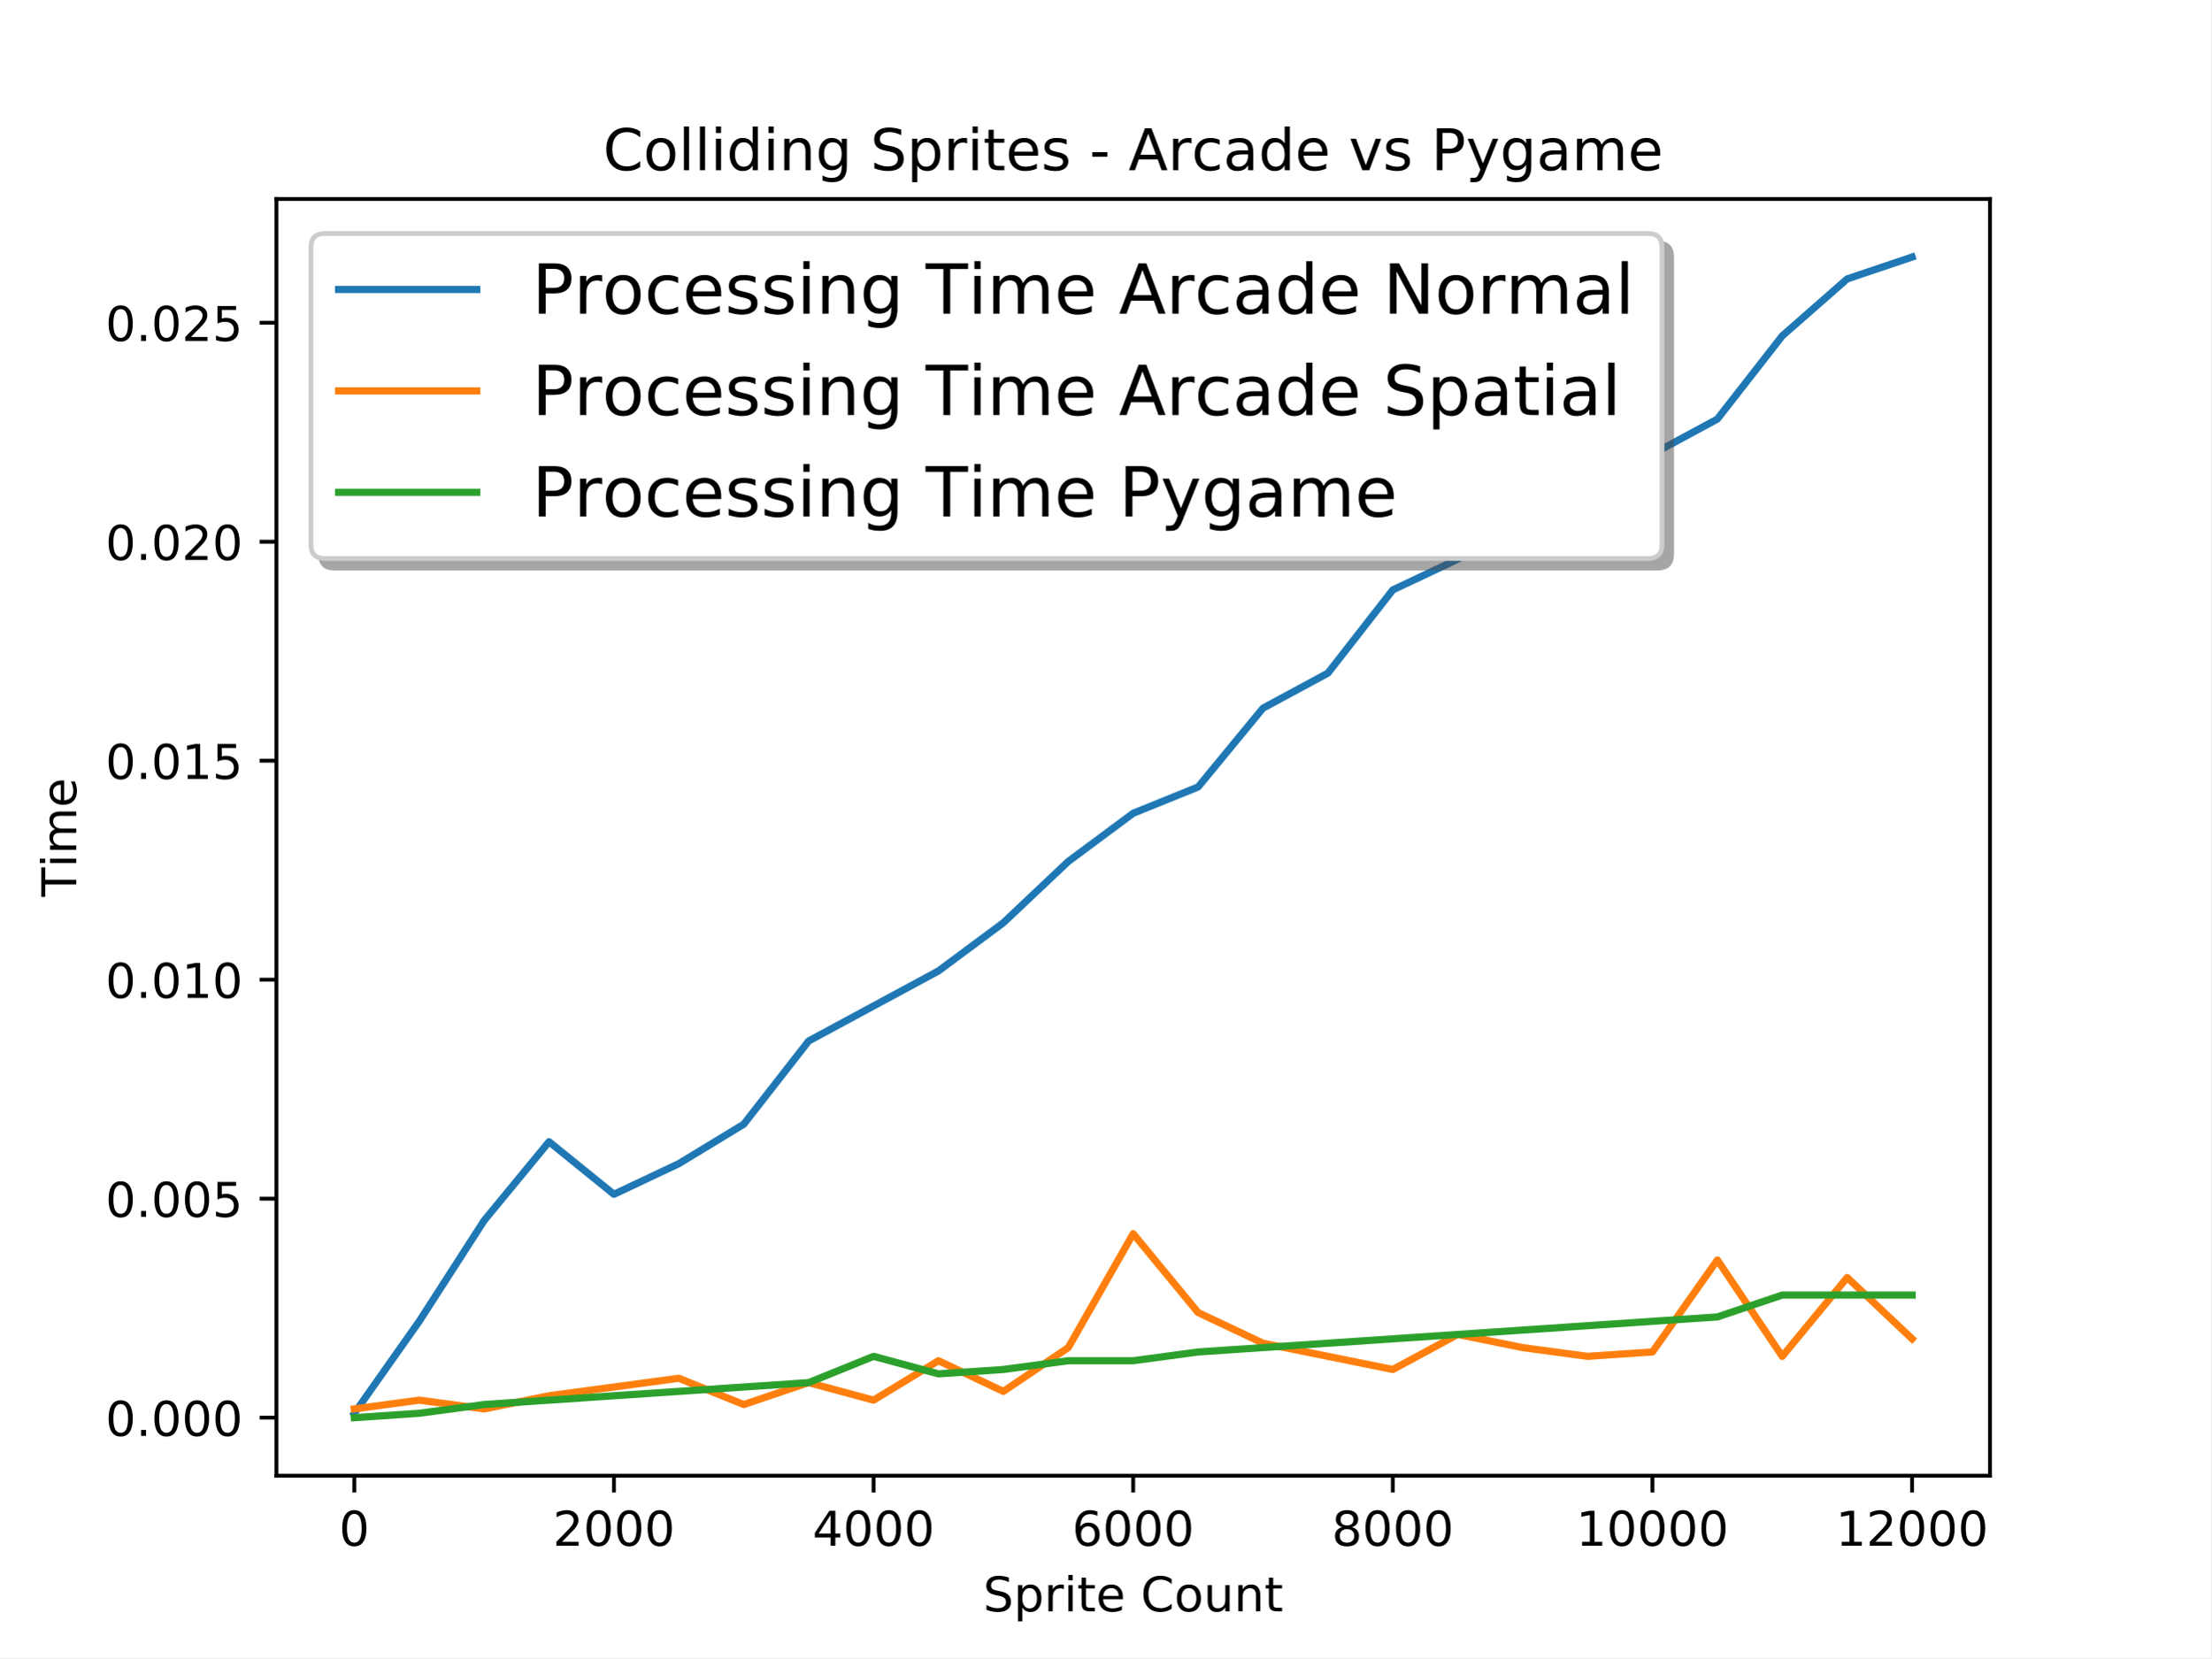
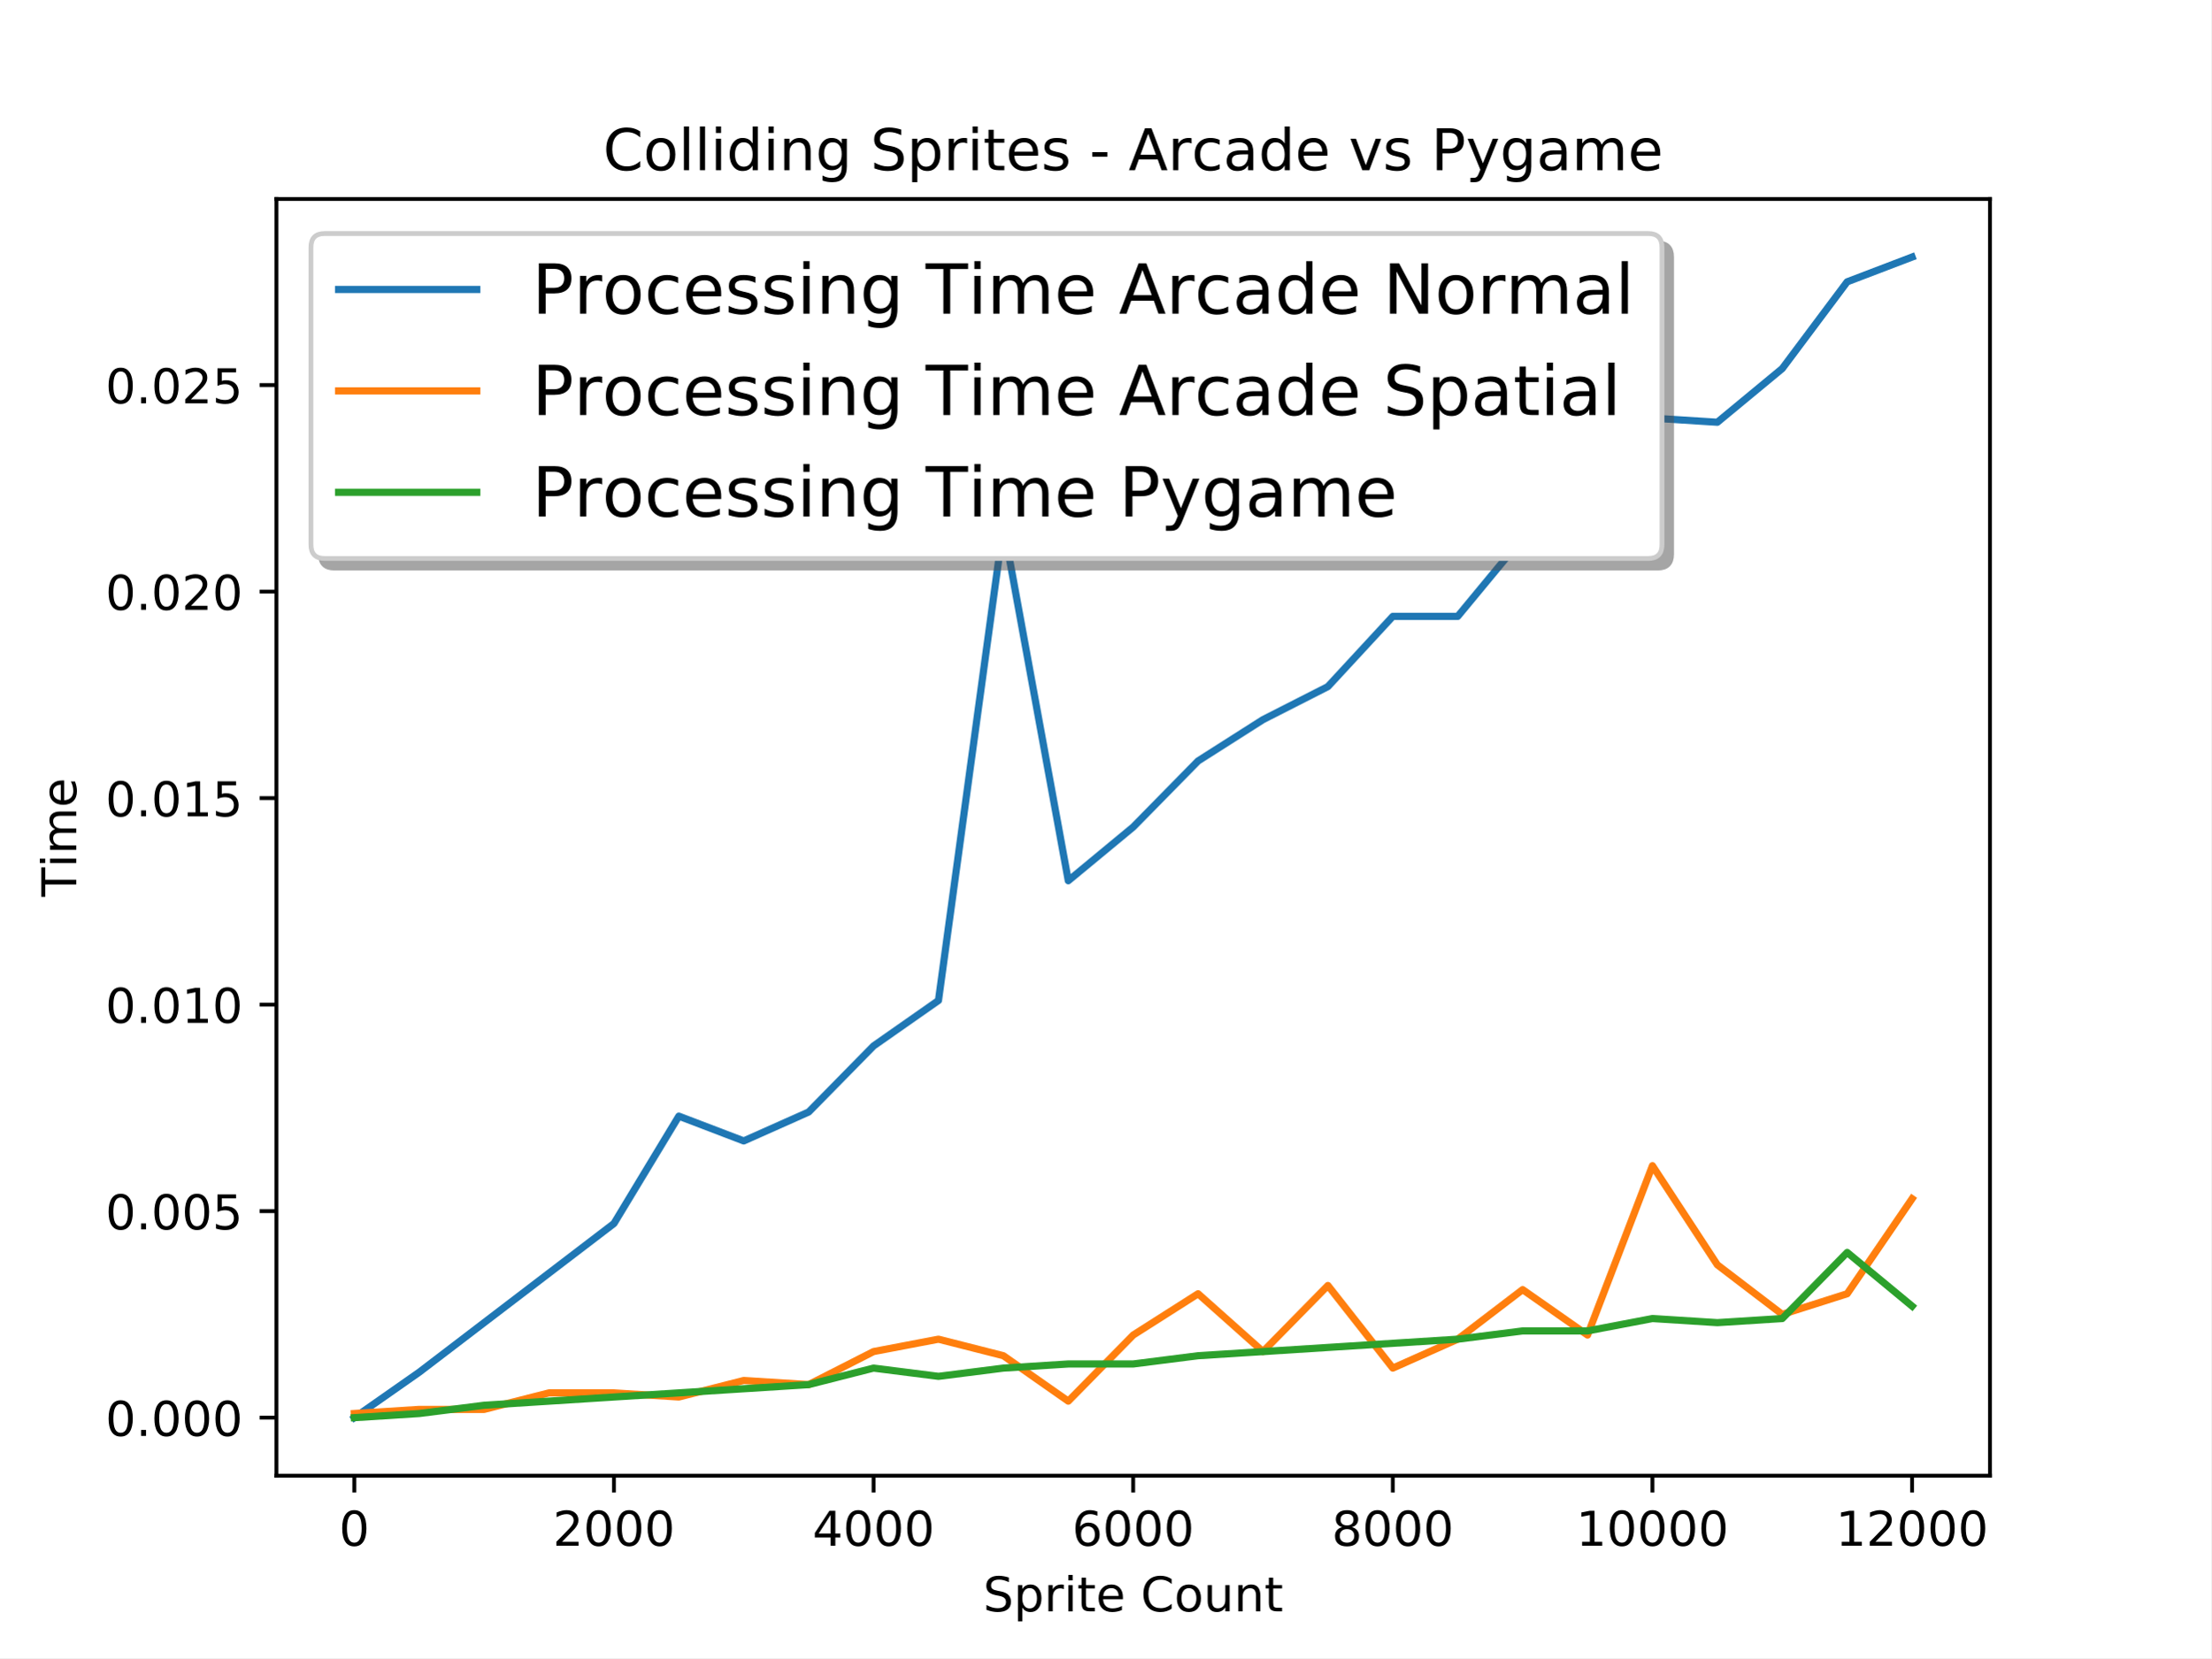
<svg xmlns="http://www.w3.org/2000/svg" xmlns:xlink="http://www.w3.org/1999/xlink" height="345.6pt" version="1.1" viewBox="0 0 460.8 345.6" width="460.8pt">
  <defs>
    <style type="text/css">
*{stroke-linecap:butt;stroke-linejoin:round;}
  </style>
  </defs>
  <g id="figure_1">
    <g id="patch_1">
      <path d="M 0 345.6  L 460.8 345.6  L 460.8 0  L 0 0  z " style="fill:#ffffff;" />
    </g>
    <g id="axes_1">
      <g id="patch_2">
        <path d="M 57.6 307.584  L 414.72 307.584  L 414.72 41.472  L 57.6 41.472  z " style="fill:#ffffff;" />
      </g>
      <g id="matplotlib.axis_1">
        <g id="xtick_1">
          <g id="line2d_1">
            <defs>
-               <path d="M 0 0  L 0 3.5  " id="mff4cd9d870" style="stroke:#000000;stroke-width:0.8;" />
-             </defs>
-             <g>
-               <use style="stroke:#000000;stroke-width:0.8;" x="73.833" xlink:href="#mff4cd9d870" y="307.584" />
+               <path d="M 0 0  L 0 3.5  " id="m8e4560194b" style="stroke:#000000;stroke-width:0.8;" />
+             </defs>
+             <g>
+               <use style="stroke:#000000;stroke-width:0.8;" x="73.833" xlink:href="#m8e4560194b" y="307.584" />
            </g>
          </g>
          <g id="text_1">
            <defs>
              <path d="M 31.781 66.406  Q 24.172 66.406 20.328 58.906  Q 16.5 51.422 16.5 36.375  Q 16.5 21.391 20.328 13.891  Q 24.172 6.391 31.781 6.391  Q 39.453 6.391 43.281 13.891  Q 47.125 21.391 47.125 36.375  Q 47.125 51.422 43.281 58.906  Q 39.453 66.406 31.781 66.406  z M 31.781 74.219  Q 44.047 74.219 50.516 64.516  Q 56.984 54.828 56.984 36.375  Q 56.984 17.969 50.516 8.266  Q 44.047 -1.422 31.781 -1.422  Q 19.531 -1.422 13.062 8.266  Q 6.594 17.969 6.594 36.375  Q 6.594 54.828 13.062 64.516  Q 19.531 74.219 31.781 74.219  z " id="DejaVuSans-48" />
            </defs>
            <g transform="translate(70.65148 322.1824)scale(0.1 -0.1)">
              <use xlink:href="#DejaVuSans-48" />
            </g>
          </g>
        </g>
        <g id="xtick_2">
          <g id="line2d_2">
            <g>
-               <use style="stroke:#000000;stroke-width:0.8;" x="127.942" xlink:href="#mff4cd9d870" y="307.584" />
+               <use style="stroke:#000000;stroke-width:0.8;" x="127.942" xlink:href="#m8e4560194b" y="307.584" />
            </g>
          </g>
          <g id="text_2">
            <defs>
              <path d="M 19.188 8.297  L 53.609 8.297  L 53.609 0  L 7.328 0  L 7.328 8.297  Q 12.938 14.109 22.625 23.891  Q 32.328 33.688 34.812 36.531  Q 39.547 41.844 41.422 45.531  Q 43.312 49.219 43.312 52.781  Q 43.312 58.594 39.234 62.25  Q 35.156 65.922 28.609 65.922  Q 23.969 65.922 18.812 64.312  Q 13.672 62.703 7.812 59.422  L 7.812 69.391  Q 13.766 71.781 18.938 73  Q 24.125 74.219 28.422 74.219  Q 39.75 74.219 46.484 68.547  Q 53.219 62.891 53.219 53.422  Q 53.219 48.922 51.531 44.891  Q 49.859 40.875 45.406 35.406  Q 44.188 33.984 37.641 27.219  Q 31.109 20.453 19.188 8.297  z " id="DejaVuSans-50" />
            </defs>
            <g transform="translate(115.2168 322.1824)scale(0.1 -0.1)">
              <use xlink:href="#DejaVuSans-50" />
              <use x="63.623" xlink:href="#DejaVuSans-48" />
              <use x="127.246" xlink:href="#DejaVuSans-48" />
              <use x="190.869" xlink:href="#DejaVuSans-48" />
            </g>
          </g>
        </g>
        <g id="xtick_3">
          <g id="line2d_3">
            <g>
-               <use style="stroke:#000000;stroke-width:0.8;" x="182.051" xlink:href="#mff4cd9d870" y="307.584" />
+               <use style="stroke:#000000;stroke-width:0.8;" x="182.051" xlink:href="#m8e4560194b" y="307.584" />
            </g>
          </g>
          <g id="text_3">
            <defs>
              <path d="M 37.797 64.312  L 12.891 25.391  L 37.797 25.391  z M 35.203 72.906  L 47.609 72.906  L 47.609 25.391  L 58.016 25.391  L 58.016 17.188  L 47.609 17.188  L 47.609 0  L 37.797 0  L 37.797 17.188  L 4.891 17.188  L 4.891 26.703  z " id="DejaVuSans-52" />
            </defs>
            <g transform="translate(169.3259 322.1824)scale(0.1 -0.1)">
              <use xlink:href="#DejaVuSans-52" />
              <use x="63.623" xlink:href="#DejaVuSans-48" />
              <use x="127.246" xlink:href="#DejaVuSans-48" />
              <use x="190.869" xlink:href="#DejaVuSans-48" />
            </g>
          </g>
        </g>
        <g id="xtick_4">
          <g id="line2d_4">
            <g>
-               <use style="stroke:#000000;stroke-width:0.8;" x="236.16" xlink:href="#mff4cd9d870" y="307.584" />
+               <use style="stroke:#000000;stroke-width:0.8;" x="236.16" xlink:href="#m8e4560194b" y="307.584" />
            </g>
          </g>
          <g id="text_4">
            <defs>
              <path d="M 33.016 40.375  Q 26.375 40.375 22.484 35.828  Q 18.609 31.297 18.609 23.391  Q 18.609 15.531 22.484 10.953  Q 26.375 6.391 33.016 6.391  Q 39.656 6.391 43.531 10.953  Q 47.406 15.531 47.406 23.391  Q 47.406 31.297 43.531 35.828  Q 39.656 40.375 33.016 40.375  z M 52.594 71.297  L 52.594 62.312  Q 48.875 64.062 45.094 64.984  Q 41.312 65.922 37.594 65.922  Q 27.828 65.922 22.672 59.328  Q 17.531 52.734 16.797 39.406  Q 19.672 43.656 24.016 45.922  Q 28.375 48.188 33.594 48.188  Q 44.578 48.188 50.953 41.516  Q 57.328 34.859 57.328 23.391  Q 57.328 12.156 50.688 5.359  Q 44.047 -1.422 33.016 -1.422  Q 20.359 -1.422 13.672 8.266  Q 6.984 17.969 6.984 36.375  Q 6.984 53.656 15.188 63.938  Q 23.391 74.219 37.203 74.219  Q 40.922 74.219 44.703 73.484  Q 48.484 72.75 52.594 71.297  z " id="DejaVuSans-54" />
            </defs>
            <g transform="translate(223.435 322.1824)scale(0.1 -0.1)">
              <use xlink:href="#DejaVuSans-54" />
              <use x="63.623" xlink:href="#DejaVuSans-48" />
              <use x="127.246" xlink:href="#DejaVuSans-48" />
              <use x="190.869" xlink:href="#DejaVuSans-48" />
            </g>
          </g>
        </g>
        <g id="xtick_5">
          <g id="line2d_5">
            <g>
-               <use style="stroke:#000000;stroke-width:0.8;" x="290.269" xlink:href="#mff4cd9d870" y="307.584" />
+               <use style="stroke:#000000;stroke-width:0.8;" x="290.269" xlink:href="#m8e4560194b" y="307.584" />
            </g>
          </g>
          <g id="text_5">
            <defs>
              <path d="M 31.781 34.625  Q 24.75 34.625 20.719 30.859  Q 16.703 27.094 16.703 20.516  Q 16.703 13.922 20.719 10.156  Q 24.75 6.391 31.781 6.391  Q 38.812 6.391 42.859 10.172  Q 46.922 13.969 46.922 20.516  Q 46.922 27.094 42.891 30.859  Q 38.875 34.625 31.781 34.625  z M 21.922 38.812  Q 15.578 40.375 12.031 44.719  Q 8.5 49.078 8.5 55.328  Q 8.5 64.062 14.719 69.141  Q 20.953 74.219 31.781 74.219  Q 42.672 74.219 48.875 69.141  Q 55.078 64.062 55.078 55.328  Q 55.078 49.078 51.531 44.719  Q 48 40.375 41.703 38.812  Q 48.828 37.156 52.797 32.312  Q 56.781 27.484 56.781 20.516  Q 56.781 9.906 50.312 4.234  Q 43.844 -1.422 31.781 -1.422  Q 19.734 -1.422 13.25 4.234  Q 6.781 9.906 6.781 20.516  Q 6.781 27.484 10.781 32.312  Q 14.797 37.156 21.922 38.812  z M 18.312 54.391  Q 18.312 48.734 21.844 45.562  Q 25.391 42.391 31.781 42.391  Q 38.141 42.391 41.719 45.562  Q 45.312 48.734 45.312 54.391  Q 45.312 60.062 41.719 63.234  Q 38.141 66.406 31.781 66.406  Q 25.391 66.406 21.844 63.234  Q 18.312 60.062 18.312 54.391  z " id="DejaVuSans-56" />
            </defs>
            <g transform="translate(277.5441 322.1824)scale(0.1 -0.1)">
              <use xlink:href="#DejaVuSans-56" />
              <use x="63.623" xlink:href="#DejaVuSans-48" />
              <use x="127.246" xlink:href="#DejaVuSans-48" />
              <use x="190.869" xlink:href="#DejaVuSans-48" />
            </g>
          </g>
        </g>
        <g id="xtick_6">
          <g id="line2d_6">
            <g>
-               <use style="stroke:#000000;stroke-width:0.8;" x="344.378" xlink:href="#mff4cd9d870" y="307.584" />
+               <use style="stroke:#000000;stroke-width:0.8;" x="344.378" xlink:href="#m8e4560194b" y="307.584" />
            </g>
          </g>
          <g id="text_6">
            <defs>
              <path d="M 12.406 8.297  L 28.516 8.297  L 28.516 63.922  L 10.984 60.406  L 10.984 69.391  L 28.422 72.906  L 38.281 72.906  L 38.281 8.297  L 54.391 8.297  L 54.391 0  L 12.406 0  z " id="DejaVuSans-49" />
            </defs>
            <g transform="translate(328.4719 322.1824)scale(0.1 -0.1)">
              <use xlink:href="#DejaVuSans-49" />
              <use x="63.623" xlink:href="#DejaVuSans-48" />
              <use x="127.246" xlink:href="#DejaVuSans-48" />
              <use x="190.869" xlink:href="#DejaVuSans-48" />
              <use x="254.492" xlink:href="#DejaVuSans-48" />
            </g>
          </g>
        </g>
        <g id="xtick_7">
          <g id="line2d_7">
            <g>
-               <use style="stroke:#000000;stroke-width:0.8;" x="398.487" xlink:href="#mff4cd9d870" y="307.584" />
+               <use style="stroke:#000000;stroke-width:0.8;" x="398.487" xlink:href="#m8e4560194b" y="307.584" />
            </g>
          </g>
          <g id="text_7">
            <g transform="translate(382.581 322.1824)scale(0.1 -0.1)">
              <use xlink:href="#DejaVuSans-49" />
              <use x="63.623" xlink:href="#DejaVuSans-50" />
              <use x="127.246" xlink:href="#DejaVuSans-48" />
              <use x="190.869" xlink:href="#DejaVuSans-48" />
              <use x="254.492" xlink:href="#DejaVuSans-48" />
            </g>
          </g>
        </g>
        <g id="text_8">
          <defs>
            <path d="M 53.516 70.516  L 53.516 60.891  Q 47.906 63.578 42.922 64.891  Q 37.938 66.219 33.297 66.219  Q 25.25 66.219 20.875 63.094  Q 16.5 59.969 16.5 54.203  Q 16.5 49.359 19.406 46.891  Q 22.312 44.438 30.422 42.922  L 36.375 41.703  Q 47.406 39.594 52.656 34.297  Q 57.906 29 57.906 20.125  Q 57.906 9.516 50.797 4.047  Q 43.703 -1.422 29.984 -1.422  Q 24.812 -1.422 18.969 -0.25  Q 13.141 0.922 6.891 3.219  L 6.891 13.375  Q 12.891 10.016 18.656 8.297  Q 24.422 6.594 29.984 6.594  Q 38.422 6.594 43.016 9.906  Q 47.609 13.234 47.609 19.391  Q 47.609 24.75 44.312 27.781  Q 41.016 30.812 33.5 32.328  L 27.484 33.5  Q 16.453 35.688 11.516 40.375  Q 6.594 45.062 6.594 53.422  Q 6.594 63.094 13.406 68.656  Q 20.219 74.219 32.172 74.219  Q 37.312 74.219 42.625 73.281  Q 47.953 72.359 53.516 70.516  z " id="DejaVuSans-83" />
            <path d="M 18.109 8.203  L 18.109 -20.797  L 9.078 -20.797  L 9.078 54.688  L 18.109 54.688  L 18.109 46.391  Q 20.953 51.266 25.266 53.625  Q 29.594 56 35.594 56  Q 45.562 56 51.781 48.094  Q 58.016 40.188 58.016 27.297  Q 58.016 14.406 51.781 6.484  Q 45.562 -1.422 35.594 -1.422  Q 29.594 -1.422 25.266 0.953  Q 20.953 3.328 18.109 8.203  z M 48.688 27.297  Q 48.688 37.203 44.609 42.844  Q 40.531 48.484 33.406 48.484  Q 26.266 48.484 22.188 42.844  Q 18.109 37.203 18.109 27.297  Q 18.109 17.391 22.188 11.75  Q 26.266 6.109 33.406 6.109  Q 40.531 6.109 44.609 11.75  Q 48.688 17.391 48.688 27.297  z " id="DejaVuSans-112" />
            <path d="M 41.109 46.297  Q 39.594 47.172 37.812 47.578  Q 36.031 48 33.891 48  Q 26.266 48 22.188 43.047  Q 18.109 38.094 18.109 28.812  L 18.109 0  L 9.078 0  L 9.078 54.688  L 18.109 54.688  L 18.109 46.188  Q 20.953 51.172 25.484 53.578  Q 30.031 56 36.531 56  Q 37.453 56 38.578 55.875  Q 39.703 55.766 41.062 55.516  z " id="DejaVuSans-114" />
            <path d="M 9.422 54.688  L 18.406 54.688  L 18.406 0  L 9.422 0  z M 9.422 75.984  L 18.406 75.984  L 18.406 64.594  L 9.422 64.594  z " id="DejaVuSans-105" />
            <path d="M 18.312 70.219  L 18.312 54.688  L 36.812 54.688  L 36.812 47.703  L 18.312 47.703  L 18.312 18.016  Q 18.312 11.328 20.141 9.422  Q 21.969 7.516 27.594 7.516  L 36.812 7.516  L 36.812 0  L 27.594 0  Q 17.188 0 13.234 3.875  Q 9.281 7.766 9.281 18.016  L 9.281 47.703  L 2.688 47.703  L 2.688 54.688  L 9.281 54.688  L 9.281 70.219  z " id="DejaVuSans-116" />
            <path d="M 56.203 29.594  L 56.203 25.203  L 14.891 25.203  Q 15.484 15.922 20.484 11.062  Q 25.484 6.203 34.422 6.203  Q 39.594 6.203 44.453 7.469  Q 49.312 8.734 54.109 11.281  L 54.109 2.781  Q 49.266 0.734 44.188 -0.344  Q 39.109 -1.422 33.891 -1.422  Q 20.797 -1.422 13.156 6.188  Q 5.516 13.812 5.516 26.812  Q 5.516 40.234 12.766 48.109  Q 20.016 56 32.328 56  Q 43.359 56 49.781 48.891  Q 56.203 41.797 56.203 29.594  z M 47.219 32.234  Q 47.125 39.594 43.094 43.984  Q 39.062 48.391 32.422 48.391  Q 24.906 48.391 20.391 44.141  Q 15.875 39.891 15.188 32.172  z " id="DejaVuSans-101" />
            <path id="DejaVuSans-32" />
            <path d="M 64.406 67.281  L 64.406 56.891  Q 59.422 61.531 53.781 63.812  Q 48.141 66.109 41.797 66.109  Q 29.297 66.109 22.656 58.469  Q 16.016 50.828 16.016 36.375  Q 16.016 21.969 22.656 14.328  Q 29.297 6.688 41.797 6.688  Q 48.141 6.688 53.781 8.984  Q 59.422 11.281 64.406 15.922  L 64.406 5.609  Q 59.234 2.094 53.438 0.328  Q 47.656 -1.422 41.219 -1.422  Q 24.656 -1.422 15.125 8.703  Q 5.609 18.844 5.609 36.375  Q 5.609 53.953 15.125 64.078  Q 24.656 74.219 41.219 74.219  Q 47.75 74.219 53.531 72.484  Q 59.328 70.75 64.406 67.281  z " id="DejaVuSans-67" />
            <path d="M 30.609 48.391  Q 23.391 48.391 19.188 42.75  Q 14.984 37.109 14.984 27.297  Q 14.984 17.484 19.156 11.844  Q 23.344 6.203 30.609 6.203  Q 37.797 6.203 41.984 11.859  Q 46.188 17.531 46.188 27.297  Q 46.188 37.016 41.984 42.703  Q 37.797 48.391 30.609 48.391  z M 30.609 56  Q 42.328 56 49.016 48.375  Q 55.719 40.766 55.719 27.297  Q 55.719 13.875 49.016 6.219  Q 42.328 -1.422 30.609 -1.422  Q 18.844 -1.422 12.172 6.219  Q 5.516 13.875 5.516 27.297  Q 5.516 40.766 12.172 48.375  Q 18.844 56 30.609 56  z " id="DejaVuSans-111" />
            <path d="M 8.5 21.578  L 8.5 54.688  L 17.484 54.688  L 17.484 21.922  Q 17.484 14.156 20.5 10.266  Q 23.531 6.391 29.594 6.391  Q 36.859 6.391 41.078 11.031  Q 45.312 15.672 45.312 23.688  L 45.312 54.688  L 54.297 54.688  L 54.297 0  L 45.312 0  L 45.312 8.406  Q 42.047 3.422 37.719 1  Q 33.406 -1.422 27.688 -1.422  Q 18.266 -1.422 13.375 4.438  Q 8.5 10.297 8.5 21.578  z M 31.109 56  z " id="DejaVuSans-117" />
            <path d="M 54.891 33.016  L 54.891 0  L 45.906 0  L 45.906 32.719  Q 45.906 40.484 42.875 44.328  Q 39.844 48.188 33.797 48.188  Q 26.516 48.188 22.312 43.547  Q 18.109 38.922 18.109 30.906  L 18.109 0  L 9.078 0  L 9.078 54.688  L 18.109 54.688  L 18.109 46.188  Q 21.344 51.125 25.703 53.562  Q 30.078 56 35.797 56  Q 45.219 56 50.047 50.172  Q 54.891 44.344 54.891 33.016  z " id="DejaVuSans-110" />
          </defs>
          <g transform="translate(204.8928 335.8606)scale(0.1 -0.1)">
            <use xlink:href="#DejaVuSans-83" />
            <use x="63.477" xlink:href="#DejaVuSans-112" />
            <use x="126.953" xlink:href="#DejaVuSans-114" />
            <use x="168.066" xlink:href="#DejaVuSans-105" />
            <use x="195.85" xlink:href="#DejaVuSans-116" />
            <use x="235.059" xlink:href="#DejaVuSans-101" />
            <use x="296.582" xlink:href="#DejaVuSans-32" />
            <use x="328.369" xlink:href="#DejaVuSans-67" />
            <use x="398.193" xlink:href="#DejaVuSans-111" />
            <use x="459.375" xlink:href="#DejaVuSans-117" />
            <use x="522.754" xlink:href="#DejaVuSans-110" />
            <use x="586.133" xlink:href="#DejaVuSans-116" />
          </g>
        </g>
      </g>
      <g id="matplotlib.axis_2">
        <g id="ytick_1">
          <g id="line2d_8">
            <defs>
-               <path d="M 0 0  L -3.5 0  " id="mb788e9bdf0" style="stroke:#000000;stroke-width:0.8;" />
-             </defs>
-             <g>
-               <use style="stroke:#000000;stroke-width:0.8;" x="57.6" xlink:href="#mb788e9bdf0" y="295.488" />
+               <path d="M 0 0  L -3.5 0  " id="mf270235adc" style="stroke:#000000;stroke-width:0.8;" />
+             </defs>
+             <g>
+               <use style="stroke:#000000;stroke-width:0.8;" x="57.6" xlink:href="#mf270235adc" y="295.488" />
            </g>
          </g>
          <g id="text_9">
            <defs>
              <path d="M 10.688 12.406  L 21 12.406  L 21 0  L 10.688 0  z " id="DejaVuSans-46" />
            </defs>
            <g transform="translate(21.97188 299.2872)scale(0.1 -0.1)">
              <use xlink:href="#DejaVuSans-48" />
              <use x="63.623" xlink:href="#DejaVuSans-46" />
              <use x="95.41" xlink:href="#DejaVuSans-48" />
              <use x="159.033" xlink:href="#DejaVuSans-48" />
              <use x="222.656" xlink:href="#DejaVuSans-48" />
            </g>
          </g>
        </g>
        <g id="ytick_2">
          <g id="line2d_9">
            <g>
-               <use style="stroke:#000000;stroke-width:0.8;" x="57.6" xlink:href="#mb788e9bdf0" y="249.843" />
+               <use style="stroke:#000000;stroke-width:0.8;" x="57.6" xlink:href="#mf270235adc" y="252.442" />
            </g>
          </g>
          <g id="text_10">
            <defs>
              <path d="M 10.797 72.906  L 49.516 72.906  L 49.516 64.594  L 19.828 64.594  L 19.828 46.734  Q 21.969 47.469 24.109 47.828  Q 26.266 48.188 28.422 48.188  Q 40.625 48.188 47.75 41.5  Q 54.891 34.812 54.891 23.391  Q 54.891 11.625 47.562 5.094  Q 40.234 -1.422 26.906 -1.422  Q 22.312 -1.422 17.547 -0.641  Q 12.797 0.141 7.719 1.703  L 7.719 11.625  Q 12.109 9.234 16.797 8.062  Q 21.484 6.891 26.703 6.891  Q 35.156 6.891 40.078 11.328  Q 45.016 15.766 45.016 23.391  Q 45.016 31 40.078 35.438  Q 35.156 39.891 26.703 39.891  Q 22.75 39.891 18.812 39.016  Q 14.891 38.141 10.797 36.281  z " id="DejaVuSans-53" />
            </defs>
-             <g transform="translate(21.97188 253.6419)scale(0.1 -0.1)">
+             <g transform="translate(21.97188 256.241)scale(0.1 -0.1)">
              <use xlink:href="#DejaVuSans-48" />
              <use x="63.623" xlink:href="#DejaVuSans-46" />
              <use x="95.41" xlink:href="#DejaVuSans-48" />
              <use x="159.033" xlink:href="#DejaVuSans-48" />
              <use x="222.656" xlink:href="#DejaVuSans-53" />
            </g>
          </g>
        </g>
        <g id="ytick_3">
          <g id="line2d_10">
            <g>
-               <use style="stroke:#000000;stroke-width:0.8;" x="57.6" xlink:href="#mb788e9bdf0" y="204.197" />
+               <use style="stroke:#000000;stroke-width:0.8;" x="57.6" xlink:href="#mf270235adc" y="209.395" />
            </g>
          </g>
          <g id="text_11">
-             <g transform="translate(21.97188 207.9967)scale(0.1 -0.1)">
+             <g transform="translate(21.97188 213.1947)scale(0.1 -0.1)">
              <use xlink:href="#DejaVuSans-48" />
              <use x="63.623" xlink:href="#DejaVuSans-46" />
              <use x="95.41" xlink:href="#DejaVuSans-48" />
              <use x="159.033" xlink:href="#DejaVuSans-49" />
              <use x="222.656" xlink:href="#DejaVuSans-48" />
            </g>
          </g>
        </g>
        <g id="ytick_4">
          <g id="line2d_11">
            <g>
-               <use style="stroke:#000000;stroke-width:0.8;" x="57.6" xlink:href="#mb788e9bdf0" y="158.552" />
+               <use style="stroke:#000000;stroke-width:0.8;" x="57.6" xlink:href="#mf270235adc" y="166.349" />
            </g>
          </g>
          <g id="text_12">
-             <g transform="translate(21.97188 162.3514)scale(0.1 -0.1)">
+             <g transform="translate(21.97188 170.1484)scale(0.1 -0.1)">
              <use xlink:href="#DejaVuSans-48" />
              <use x="63.623" xlink:href="#DejaVuSans-46" />
              <use x="95.41" xlink:href="#DejaVuSans-48" />
              <use x="159.033" xlink:href="#DejaVuSans-49" />
              <use x="222.656" xlink:href="#DejaVuSans-53" />
            </g>
          </g>
        </g>
        <g id="ytick_5">
          <g id="line2d_12">
            <g>
-               <use style="stroke:#000000;stroke-width:0.8;" x="57.6" xlink:href="#mb788e9bdf0" y="112.907" />
+               <use style="stroke:#000000;stroke-width:0.8;" x="57.6" xlink:href="#mf270235adc" y="123.303" />
            </g>
          </g>
          <g id="text_13">
-             <g transform="translate(21.97188 116.7061)scale(0.1 -0.1)">
+             <g transform="translate(21.97188 127.1022)scale(0.1 -0.1)">
              <use xlink:href="#DejaVuSans-48" />
              <use x="63.623" xlink:href="#DejaVuSans-46" />
              <use x="95.41" xlink:href="#DejaVuSans-48" />
              <use x="159.033" xlink:href="#DejaVuSans-50" />
              <use x="222.656" xlink:href="#DejaVuSans-48" />
            </g>
          </g>
        </g>
        <g id="ytick_6">
          <g id="line2d_13">
            <g>
-               <use style="stroke:#000000;stroke-width:0.8;" x="57.6" xlink:href="#mb788e9bdf0" y="67.262" />
+               <use style="stroke:#000000;stroke-width:0.8;" x="57.6" xlink:href="#mf270235adc" y="80.257" />
            </g>
          </g>
          <g id="text_14">
-             <g transform="translate(21.97188 71.0608)scale(0.1 -0.1)">
+             <g transform="translate(21.97188 84.0559)scale(0.1 -0.1)">
              <use xlink:href="#DejaVuSans-48" />
              <use x="63.623" xlink:href="#DejaVuSans-46" />
              <use x="95.41" xlink:href="#DejaVuSans-48" />
              <use x="159.033" xlink:href="#DejaVuSans-50" />
              <use x="222.656" xlink:href="#DejaVuSans-53" />
            </g>
          </g>
        </g>
        <g id="text_15">
          <defs>
            <path d="M -0.297 72.906  L 61.375 72.906  L 61.375 64.594  L 35.5 64.594  L 35.5 0  L 25.594 0  L 25.594 64.594  L -0.297 64.594  z " id="DejaVuSans-84" />
            <path d="M 52 44.188  Q 55.375 50.25 60.062 53.125  Q 64.75 56 71.094 56  Q 79.641 56 84.281 50.016  Q 88.922 44.047 88.922 33.016  L 88.922 0  L 79.891 0  L 79.891 32.719  Q 79.891 40.578 77.094 44.375  Q 74.312 48.188 68.609 48.188  Q 61.625 48.188 57.562 43.547  Q 53.516 38.922 53.516 30.906  L 53.516 0  L 44.484 0  L 44.484 32.719  Q 44.484 40.625 41.703 44.406  Q 38.922 48.188 33.109 48.188  Q 26.219 48.188 22.156 43.531  Q 18.109 38.875 18.109 30.906  L 18.109 0  L 9.078 0  L 9.078 54.688  L 18.109 54.688  L 18.109 46.188  Q 21.188 51.219 25.484 53.609  Q 29.781 56 35.688 56  Q 41.656 56 45.828 52.969  Q 50 49.953 52 44.188  z " id="DejaVuSans-109" />
          </defs>
          <g transform="translate(15.89219 186.9155)rotate(-90)scale(0.1 -0.1)">
            <use xlink:href="#DejaVuSans-84" />
            <use x="61.037" xlink:href="#DejaVuSans-105" />
            <use x="88.82" xlink:href="#DejaVuSans-109" />
            <use x="186.232" xlink:href="#DejaVuSans-101" />
          </g>
        </g>
      </g>
      <g id="line2d_14">
-         <path clip-path="url(#pec6fa82f32)" d="M 73.833 294.575  L 87.36 275.404  L 100.887 254.407  L 114.415 237.975  L 127.942 248.93  L 141.469 242.539  L 154.996 234.323  L 168.524 216.978  L 182.051 209.675  L 195.578 202.372  L 209.105 192.33  L 222.633 179.549  L 236.16 169.507  L 249.687 164.03  L 263.215 147.597  L 276.742 140.294  L 290.269 122.949  L 303.796 116.558  L 317.324 108.342  L 330.851 82.781  L 344.378 94.649  L 357.905 87.346  L 371.433 70  L 384.96 58.133  L 398.487 53.568  " style="fill:none;stroke:#1f77b4;stroke-linecap:square;stroke-width:1.5;" />
+         <path clip-path="url(#p048b42942c)" d="M 73.833 295.488  L 87.36 286.018  L 100.887 275.687  L 114.415 265.356  L 127.942 255.025  L 141.469 232.64  L 154.996 237.806  L 168.524 231.78  L 182.051 218.005  L 195.578 208.535  L 209.105 109.528  L 222.633 183.568  L 236.16 172.376  L 249.687 158.601  L 263.215 149.992  L 276.742 143.104  L 290.269 128.468  L 303.796 128.468  L 317.324 112.111  L 330.851 104.363  L 344.378 87.144  L 357.905 88.005  L 371.433 76.813  L 384.96 58.734  L 398.487 53.568  " style="fill:none;stroke:#1f77b4;stroke-linecap:square;stroke-width:1.5;" />
      </g>
      <g id="line2d_15">
-         <path clip-path="url(#pec6fa82f32)" d="M 73.833 293.662  L 87.36 291.836  L 100.887 293.662  L 114.415 290.923  L 127.942 289.098  L 141.469 287.272  L 154.996 292.749  L 168.524 288.185  L 182.051 291.836  L 195.578 283.62  L 209.105 290.011  L 222.633 280.882  L 236.16 257.146  L 249.687 273.578  L 263.215 279.969  L 276.742 282.707  L 290.269 285.446  L 303.796 278.143  L 317.324 280.882  L 330.851 282.707  L 344.378 281.794  L 357.905 262.623  L 371.433 282.707  L 384.96 266.275  L 398.487 279.056  " style="fill:none;stroke:#ff7f0e;stroke-linecap:square;stroke-width:1.5;" />
+         <path clip-path="url(#p048b42942c)" d="M 73.833 294.627  L 87.36 293.766  L 100.887 293.766  L 114.415 290.322  L 127.942 290.322  L 141.469 291.183  L 154.996 287.74  L 168.524 288.601  L 182.051 281.713  L 195.578 279.13  L 209.105 282.574  L 222.633 292.044  L 236.16 278.269  L 249.687 269.66  L 263.215 281.713  L 276.742 267.938  L 290.269 285.157  L 303.796 279.13  L 317.324 268.799  L 330.851 278.269  L 344.378 242.972  L 357.905 263.634  L 371.433 273.965  L 384.96 269.66  L 398.487 249.859  " style="fill:none;stroke:#ff7f0e;stroke-linecap:square;stroke-width:1.5;" />
      </g>
      <g id="line2d_16">
-         <path clip-path="url(#pec6fa82f32)" d="M 73.833 295.488  L 87.36 294.575  L 100.887 292.749  L 114.415 291.836  L 127.942 290.923  L 141.469 290.011  L 154.996 289.098  L 168.524 288.185  L 182.051 282.707  L 195.578 286.359  L 209.105 285.446  L 222.633 283.62  L 236.16 283.62  L 249.687 281.794  L 263.215 280.882  L 276.742 279.969  L 290.269 279.056  L 303.796 278.143  L 317.324 277.23  L 330.851 276.317  L 344.378 275.404  L 357.905 274.491  L 371.433 269.927  L 384.96 269.927  L 398.487 269.927  " style="fill:none;stroke:#2ca02c;stroke-linecap:square;stroke-width:1.5;" />
+         <path clip-path="url(#p048b42942c)" d="M 73.833 295.488  L 87.36 294.627  L 100.887 292.905  L 114.415 292.044  L 127.942 291.183  L 141.469 290.322  L 154.996 289.462  L 168.524 288.601  L 182.051 285.157  L 195.578 286.879  L 209.105 285.157  L 222.633 284.296  L 236.16 284.296  L 249.687 282.574  L 263.215 281.713  L 276.742 280.852  L 290.269 279.991  L 303.796 279.13  L 317.324 277.409  L 330.851 277.409  L 344.378 274.826  L 357.905 275.687  L 371.433 274.826  L 384.96 261.051  L 398.487 272.243  " style="fill:none;stroke:#2ca02c;stroke-linecap:square;stroke-width:1.5;" />
      </g>
      <g id="patch_3">
        <path d="M 57.6 307.584  L 57.6 41.472  " style="fill:none;stroke:#000000;stroke-linecap:square;stroke-linejoin:miter;stroke-width:0.8;" />
      </g>
      <g id="patch_4">
        <path d="M 414.72 307.584  L 414.72 41.472  " style="fill:none;stroke:#000000;stroke-linecap:square;stroke-linejoin:miter;stroke-width:0.8;" />
      </g>
      <g id="patch_5">
        <path d="M 57.6 307.584  L 414.72 307.584  " style="fill:none;stroke:#000000;stroke-linecap:square;stroke-linejoin:miter;stroke-width:0.8;" />
      </g>
      <g id="patch_6">
        <path d="M 57.6 41.472  L 414.72 41.472  " style="fill:none;stroke:#000000;stroke-linecap:square;stroke-linejoin:miter;stroke-width:0.8;" />
      </g>
      <g id="text_16">
        <defs>
          <path d="M 9.422 75.984  L 18.406 75.984  L 18.406 0  L 9.422 0  z " id="DejaVuSans-108" />
          <path d="M 45.406 46.391  L 45.406 75.984  L 54.391 75.984  L 54.391 0  L 45.406 0  L 45.406 8.203  Q 42.578 3.328 38.25 0.953  Q 33.938 -1.422 27.875 -1.422  Q 17.969 -1.422 11.734 6.484  Q 5.516 14.406 5.516 27.297  Q 5.516 40.188 11.734 48.094  Q 17.969 56 27.875 56  Q 33.938 56 38.25 53.625  Q 42.578 51.266 45.406 46.391  z M 14.797 27.297  Q 14.797 17.391 18.875 11.75  Q 22.953 6.109 30.078 6.109  Q 37.203 6.109 41.297 11.75  Q 45.406 17.391 45.406 27.297  Q 45.406 37.203 41.297 42.844  Q 37.203 48.484 30.078 48.484  Q 22.953 48.484 18.875 42.844  Q 14.797 37.203 14.797 27.297  z " id="DejaVuSans-100" />
          <path d="M 45.406 27.984  Q 45.406 37.75 41.375 43.109  Q 37.359 48.484 30.078 48.484  Q 22.859 48.484 18.828 43.109  Q 14.797 37.75 14.797 27.984  Q 14.797 18.266 18.828 12.891  Q 22.859 7.516 30.078 7.516  Q 37.359 7.516 41.375 12.891  Q 45.406 18.266 45.406 27.984  z M 54.391 6.781  Q 54.391 -7.172 48.188 -13.984  Q 42 -20.797 29.203 -20.797  Q 24.469 -20.797 20.266 -20.094  Q 16.062 -19.391 12.109 -17.922  L 12.109 -9.188  Q 16.062 -11.328 19.922 -12.344  Q 23.781 -13.375 27.781 -13.375  Q 36.625 -13.375 41.016 -8.766  Q 45.406 -4.156 45.406 5.172  L 45.406 9.625  Q 42.625 4.781 38.281 2.391  Q 33.938 0 27.875 0  Q 17.828 0 11.672 7.656  Q 5.516 15.328 5.516 27.984  Q 5.516 40.672 11.672 48.328  Q 17.828 56 27.875 56  Q 33.938 56 38.281 53.609  Q 42.625 51.219 45.406 46.391  L 45.406 54.688  L 54.391 54.688  z " id="DejaVuSans-103" />
          <path d="M 44.281 53.078  L 44.281 44.578  Q 40.484 46.531 36.375 47.5  Q 32.281 48.484 27.875 48.484  Q 21.188 48.484 17.844 46.438  Q 14.5 44.391 14.5 40.281  Q 14.5 37.156 16.891 35.375  Q 19.281 33.594 26.516 31.984  L 29.594 31.297  Q 39.156 29.25 43.188 25.516  Q 47.219 21.781 47.219 15.094  Q 47.219 7.469 41.188 3.016  Q 35.156 -1.422 24.609 -1.422  Q 20.219 -1.422 15.453 -0.562  Q 10.688 0.297 5.422 2  L 5.422 11.281  Q 10.406 8.688 15.234 7.391  Q 20.062 6.109 24.812 6.109  Q 31.156 6.109 34.562 8.281  Q 37.984 10.453 37.984 14.406  Q 37.984 18.062 35.516 20.016  Q 33.062 21.969 24.703 23.781  L 21.578 24.516  Q 13.234 26.266 9.516 29.906  Q 5.812 33.547 5.812 39.891  Q 5.812 47.609 11.281 51.797  Q 16.75 56 26.812 56  Q 31.781 56 36.172 55.266  Q 40.578 54.547 44.281 53.078  z " id="DejaVuSans-115" />
          <path d="M 4.891 31.391  L 31.203 31.391  L 31.203 23.391  L 4.891 23.391  z " id="DejaVuSans-45" />
          <path d="M 34.188 63.188  L 20.797 26.906  L 47.609 26.906  z M 28.609 72.906  L 39.797 72.906  L 67.578 0  L 57.328 0  L 50.688 18.703  L 17.828 18.703  L 11.188 0  L 0.781 0  z " id="DejaVuSans-65" />
          <path d="M 48.781 52.594  L 48.781 44.188  Q 44.969 46.297 41.141 47.344  Q 37.312 48.391 33.406 48.391  Q 24.656 48.391 19.812 42.844  Q 14.984 37.312 14.984 27.297  Q 14.984 17.281 19.812 11.734  Q 24.656 6.203 33.406 6.203  Q 37.312 6.203 41.141 7.25  Q 44.969 8.297 48.781 10.406  L 48.781 2.094  Q 45.016 0.344 40.984 -0.531  Q 36.969 -1.422 32.422 -1.422  Q 20.062 -1.422 12.781 6.344  Q 5.516 14.109 5.516 27.297  Q 5.516 40.672 12.859 48.328  Q 20.219 56 33.016 56  Q 37.156 56 41.109 55.141  Q 45.062 54.297 48.781 52.594  z " id="DejaVuSans-99" />
          <path d="M 34.281 27.484  Q 23.391 27.484 19.188 25  Q 14.984 22.516 14.984 16.5  Q 14.984 11.719 18.141 8.906  Q 21.297 6.109 26.703 6.109  Q 34.188 6.109 38.703 11.406  Q 43.219 16.703 43.219 25.484  L 43.219 27.484  z M 52.203 31.203  L 52.203 0  L 43.219 0  L 43.219 8.297  Q 40.141 3.328 35.547 0.953  Q 30.953 -1.422 24.312 -1.422  Q 15.922 -1.422 10.953 3.297  Q 6 8.016 6 15.922  Q 6 25.141 12.172 29.828  Q 18.359 34.516 30.609 34.516  L 43.219 34.516  L 43.219 35.406  Q 43.219 41.609 39.141 45  Q 35.062 48.391 27.688 48.391  Q 23 48.391 18.547 47.266  Q 14.109 46.141 10.016 43.891  L 10.016 52.203  Q 14.938 54.109 19.578 55.047  Q 24.219 56 28.609 56  Q 40.484 56 46.344 49.844  Q 52.203 43.703 52.203 31.203  z " id="DejaVuSans-97" />
          <path d="M 2.984 54.688  L 12.5 54.688  L 29.594 8.797  L 46.688 54.688  L 56.203 54.688  L 35.688 0  L 23.484 0  z " id="DejaVuSans-118" />
          <path d="M 19.672 64.797  L 19.672 37.406  L 32.078 37.406  Q 38.969 37.406 42.719 40.969  Q 46.484 44.531 46.484 51.125  Q 46.484 57.672 42.719 61.234  Q 38.969 64.797 32.078 64.797  z M 9.812 72.906  L 32.078 72.906  Q 44.344 72.906 50.609 67.359  Q 56.891 61.812 56.891 51.125  Q 56.891 40.328 50.609 34.812  Q 44.344 29.297 32.078 29.297  L 19.672 29.297  L 19.672 0  L 9.812 0  z " id="DejaVuSans-80" />
          <path d="M 32.172 -5.078  Q 28.375 -14.844 24.75 -17.812  Q 21.141 -20.797 15.094 -20.797  L 7.906 -20.797  L 7.906 -13.281  L 13.188 -13.281  Q 16.891 -13.281 18.938 -11.516  Q 21 -9.766 23.484 -3.219  L 25.094 0.875  L 2.984 54.688  L 12.5 54.688  L 29.594 11.922  L 46.688 54.688  L 56.203 54.688  z " id="DejaVuSans-121" />
        </defs>
        <g transform="translate(125.6766 35.472)scale(0.12 -0.12)">
          <use xlink:href="#DejaVuSans-67" />
          <use x="69.824" xlink:href="#DejaVuSans-111" />
          <use x="131.006" xlink:href="#DejaVuSans-108" />
          <use x="158.789" xlink:href="#DejaVuSans-108" />
          <use x="186.572" xlink:href="#DejaVuSans-105" />
          <use x="214.355" xlink:href="#DejaVuSans-100" />
          <use x="277.832" xlink:href="#DejaVuSans-105" />
          <use x="305.615" xlink:href="#DejaVuSans-110" />
          <use x="368.994" xlink:href="#DejaVuSans-103" />
          <use x="432.471" xlink:href="#DejaVuSans-32" />
          <use x="464.258" xlink:href="#DejaVuSans-83" />
          <use x="527.734" xlink:href="#DejaVuSans-112" />
          <use x="591.211" xlink:href="#DejaVuSans-114" />
          <use x="632.324" xlink:href="#DejaVuSans-105" />
          <use x="660.107" xlink:href="#DejaVuSans-116" />
          <use x="699.316" xlink:href="#DejaVuSans-101" />
          <use x="760.84" xlink:href="#DejaVuSans-115" />
          <use x="812.939" xlink:href="#DejaVuSans-32" />
          <use x="844.727" xlink:href="#DejaVuSans-45" />
          <use x="880.811" xlink:href="#DejaVuSans-32" />
          <use x="912.598" xlink:href="#DejaVuSans-65" />
          <use x="981.006" xlink:href="#DejaVuSans-114" />
          <use x="1022.088" xlink:href="#DejaVuSans-99" />
          <use x="1077.068" xlink:href="#DejaVuSans-97" />
          <use x="1138.348" xlink:href="#DejaVuSans-100" />
          <use x="1201.824" xlink:href="#DejaVuSans-101" />
          <use x="1263.348" xlink:href="#DejaVuSans-32" />
          <use x="1295.135" xlink:href="#DejaVuSans-118" />
          <use x="1354.314" xlink:href="#DejaVuSans-115" />
          <use x="1406.414" xlink:href="#DejaVuSans-32" />
          <use x="1438.201" xlink:href="#DejaVuSans-80" />
          <use x="1498.504" xlink:href="#DejaVuSans-121" />
          <use x="1557.684" xlink:href="#DejaVuSans-103" />
          <use x="1621.16" xlink:href="#DejaVuSans-97" />
          <use x="1682.439" xlink:href="#DejaVuSans-109" />
          <use x="1779.852" xlink:href="#DejaVuSans-101" />
        </g>
      </g>
      <g id="legend_1">
        <g id="patch_7">
          <path d="M 69.68 118.401  L 345.485 118.401  Q 348.365 118.401 348.365 115.522  L 348.365 53.552  Q 348.365 50.672 345.485 50.672  L 69.68 50.672  Q 66.8 50.672 66.8 53.552  L 66.8 115.522  Q 66.8 118.401 69.68 118.401  z " style="fill:#4c4c4c;opacity:0.5;stroke:#4c4c4c;stroke-linejoin:miter;" />
        </g>
        <g id="patch_8">
          <path d="M 67.68 116.401  L 343.485 116.401  Q 346.365 116.401 346.365 113.522  L 346.365 51.552  Q 346.365 48.672 343.485 48.672  L 67.68 48.672  Q 64.8 48.672 64.8 51.552  L 64.8 113.522  Q 64.8 116.401 67.68 116.401  z " style="fill:#ffffff;stroke:#cccccc;stroke-linejoin:miter;" />
        </g>
        <g id="line2d_17">
          <path d="M 70.56 60.334  L 99.36 60.334  " style="fill:none;stroke:#1f77b4;stroke-linecap:square;stroke-width:1.5;" />
        </g>
        <g id="line2d_18" />
        <g id="text_17">
          <defs>
            <path d="M 9.812 72.906  L 23.094 72.906  L 55.422 11.922  L 55.422 72.906  L 64.984 72.906  L 64.984 0  L 51.703 0  L 19.391 60.984  L 19.391 0  L 9.812 0  z " id="DejaVuSans-78" />
          </defs>
          <g transform="translate(110.88 65.37375)scale(0.144 -0.144)">
            <use xlink:href="#DejaVuSans-80" />
            <use x="60.287" xlink:href="#DejaVuSans-114" />
            <use x="101.369" xlink:href="#DejaVuSans-111" />
            <use x="162.551" xlink:href="#DejaVuSans-99" />
            <use x="217.531" xlink:href="#DejaVuSans-101" />
            <use x="279.055" xlink:href="#DejaVuSans-115" />
            <use x="331.154" xlink:href="#DejaVuSans-115" />
            <use x="383.254" xlink:href="#DejaVuSans-105" />
            <use x="411.037" xlink:href="#DejaVuSans-110" />
            <use x="474.416" xlink:href="#DejaVuSans-103" />
            <use x="537.893" xlink:href="#DejaVuSans-32" />
            <use x="569.68" xlink:href="#DejaVuSans-84" />
            <use x="630.717" xlink:href="#DejaVuSans-105" />
            <use x="658.5" xlink:href="#DejaVuSans-109" />
            <use x="755.912" xlink:href="#DejaVuSans-101" />
            <use x="817.436" xlink:href="#DejaVuSans-32" />
            <use x="849.223" xlink:href="#DejaVuSans-65" />
            <use x="917.631" xlink:href="#DejaVuSans-114" />
            <use x="958.713" xlink:href="#DejaVuSans-99" />
            <use x="1013.693" xlink:href="#DejaVuSans-97" />
            <use x="1074.973" xlink:href="#DejaVuSans-100" />
            <use x="1138.449" xlink:href="#DejaVuSans-101" />
            <use x="1199.973" xlink:href="#DejaVuSans-32" />
            <use x="1231.76" xlink:href="#DejaVuSans-78" />
            <use x="1306.564" xlink:href="#DejaVuSans-111" />
            <use x="1367.746" xlink:href="#DejaVuSans-114" />
            <use x="1408.844" xlink:href="#DejaVuSans-109" />
            <use x="1506.256" xlink:href="#DejaVuSans-97" />
            <use x="1567.535" xlink:href="#DejaVuSans-108" />
          </g>
        </g>
        <g id="line2d_19">
          <path d="M 70.56 81.47  L 99.36 81.47  " style="fill:none;stroke:#ff7f0e;stroke-linecap:square;stroke-width:1.5;" />
        </g>
        <g id="line2d_20" />
        <g id="text_18">
          <g transform="translate(110.88 86.51025)scale(0.144 -0.144)">
            <use xlink:href="#DejaVuSans-80" />
            <use x="60.287" xlink:href="#DejaVuSans-114" />
            <use x="101.369" xlink:href="#DejaVuSans-111" />
            <use x="162.551" xlink:href="#DejaVuSans-99" />
            <use x="217.531" xlink:href="#DejaVuSans-101" />
            <use x="279.055" xlink:href="#DejaVuSans-115" />
            <use x="331.154" xlink:href="#DejaVuSans-115" />
            <use x="383.254" xlink:href="#DejaVuSans-105" />
            <use x="411.037" xlink:href="#DejaVuSans-110" />
            <use x="474.416" xlink:href="#DejaVuSans-103" />
            <use x="537.893" xlink:href="#DejaVuSans-32" />
            <use x="569.68" xlink:href="#DejaVuSans-84" />
            <use x="630.717" xlink:href="#DejaVuSans-105" />
            <use x="658.5" xlink:href="#DejaVuSans-109" />
            <use x="755.912" xlink:href="#DejaVuSans-101" />
            <use x="817.436" xlink:href="#DejaVuSans-32" />
            <use x="849.223" xlink:href="#DejaVuSans-65" />
            <use x="917.631" xlink:href="#DejaVuSans-114" />
            <use x="958.713" xlink:href="#DejaVuSans-99" />
            <use x="1013.693" xlink:href="#DejaVuSans-97" />
            <use x="1074.973" xlink:href="#DejaVuSans-100" />
            <use x="1138.449" xlink:href="#DejaVuSans-101" />
            <use x="1199.973" xlink:href="#DejaVuSans-32" />
            <use x="1231.76" xlink:href="#DejaVuSans-83" />
            <use x="1295.236" xlink:href="#DejaVuSans-112" />
            <use x="1358.713" xlink:href="#DejaVuSans-97" />
            <use x="1419.992" xlink:href="#DejaVuSans-116" />
            <use x="1459.201" xlink:href="#DejaVuSans-105" />
            <use x="1486.984" xlink:href="#DejaVuSans-97" />
            <use x="1548.264" xlink:href="#DejaVuSans-108" />
          </g>
        </g>
        <g id="line2d_21">
          <path d="M 70.56 102.607  L 99.36 102.607  " style="fill:none;stroke:#2ca02c;stroke-linecap:square;stroke-width:1.5;" />
        </g>
        <g id="line2d_22" />
        <g id="text_19">
          <g transform="translate(110.88 107.6467)scale(0.144 -0.144)">
            <use xlink:href="#DejaVuSans-80" />
            <use x="60.287" xlink:href="#DejaVuSans-114" />
            <use x="101.369" xlink:href="#DejaVuSans-111" />
            <use x="162.551" xlink:href="#DejaVuSans-99" />
            <use x="217.531" xlink:href="#DejaVuSans-101" />
            <use x="279.055" xlink:href="#DejaVuSans-115" />
            <use x="331.154" xlink:href="#DejaVuSans-115" />
            <use x="383.254" xlink:href="#DejaVuSans-105" />
            <use x="411.037" xlink:href="#DejaVuSans-110" />
            <use x="474.416" xlink:href="#DejaVuSans-103" />
            <use x="537.893" xlink:href="#DejaVuSans-32" />
            <use x="569.68" xlink:href="#DejaVuSans-84" />
            <use x="630.717" xlink:href="#DejaVuSans-105" />
            <use x="658.5" xlink:href="#DejaVuSans-109" />
            <use x="755.912" xlink:href="#DejaVuSans-101" />
            <use x="817.436" xlink:href="#DejaVuSans-32" />
            <use x="849.223" xlink:href="#DejaVuSans-80" />
            <use x="909.525" xlink:href="#DejaVuSans-121" />
            <use x="968.705" xlink:href="#DejaVuSans-103" />
            <use x="1032.182" xlink:href="#DejaVuSans-97" />
            <use x="1093.461" xlink:href="#DejaVuSans-109" />
            <use x="1190.873" xlink:href="#DejaVuSans-101" />
          </g>
        </g>
      </g>
    </g>
  </g>
  <defs>
-     <clipPath id="pec6fa82f32">
+     <clipPath id="p048b42942c">
      <rect height="266.112" width="357.12" x="57.6" y="41.472" />
    </clipPath>
  </defs>
</svg>
